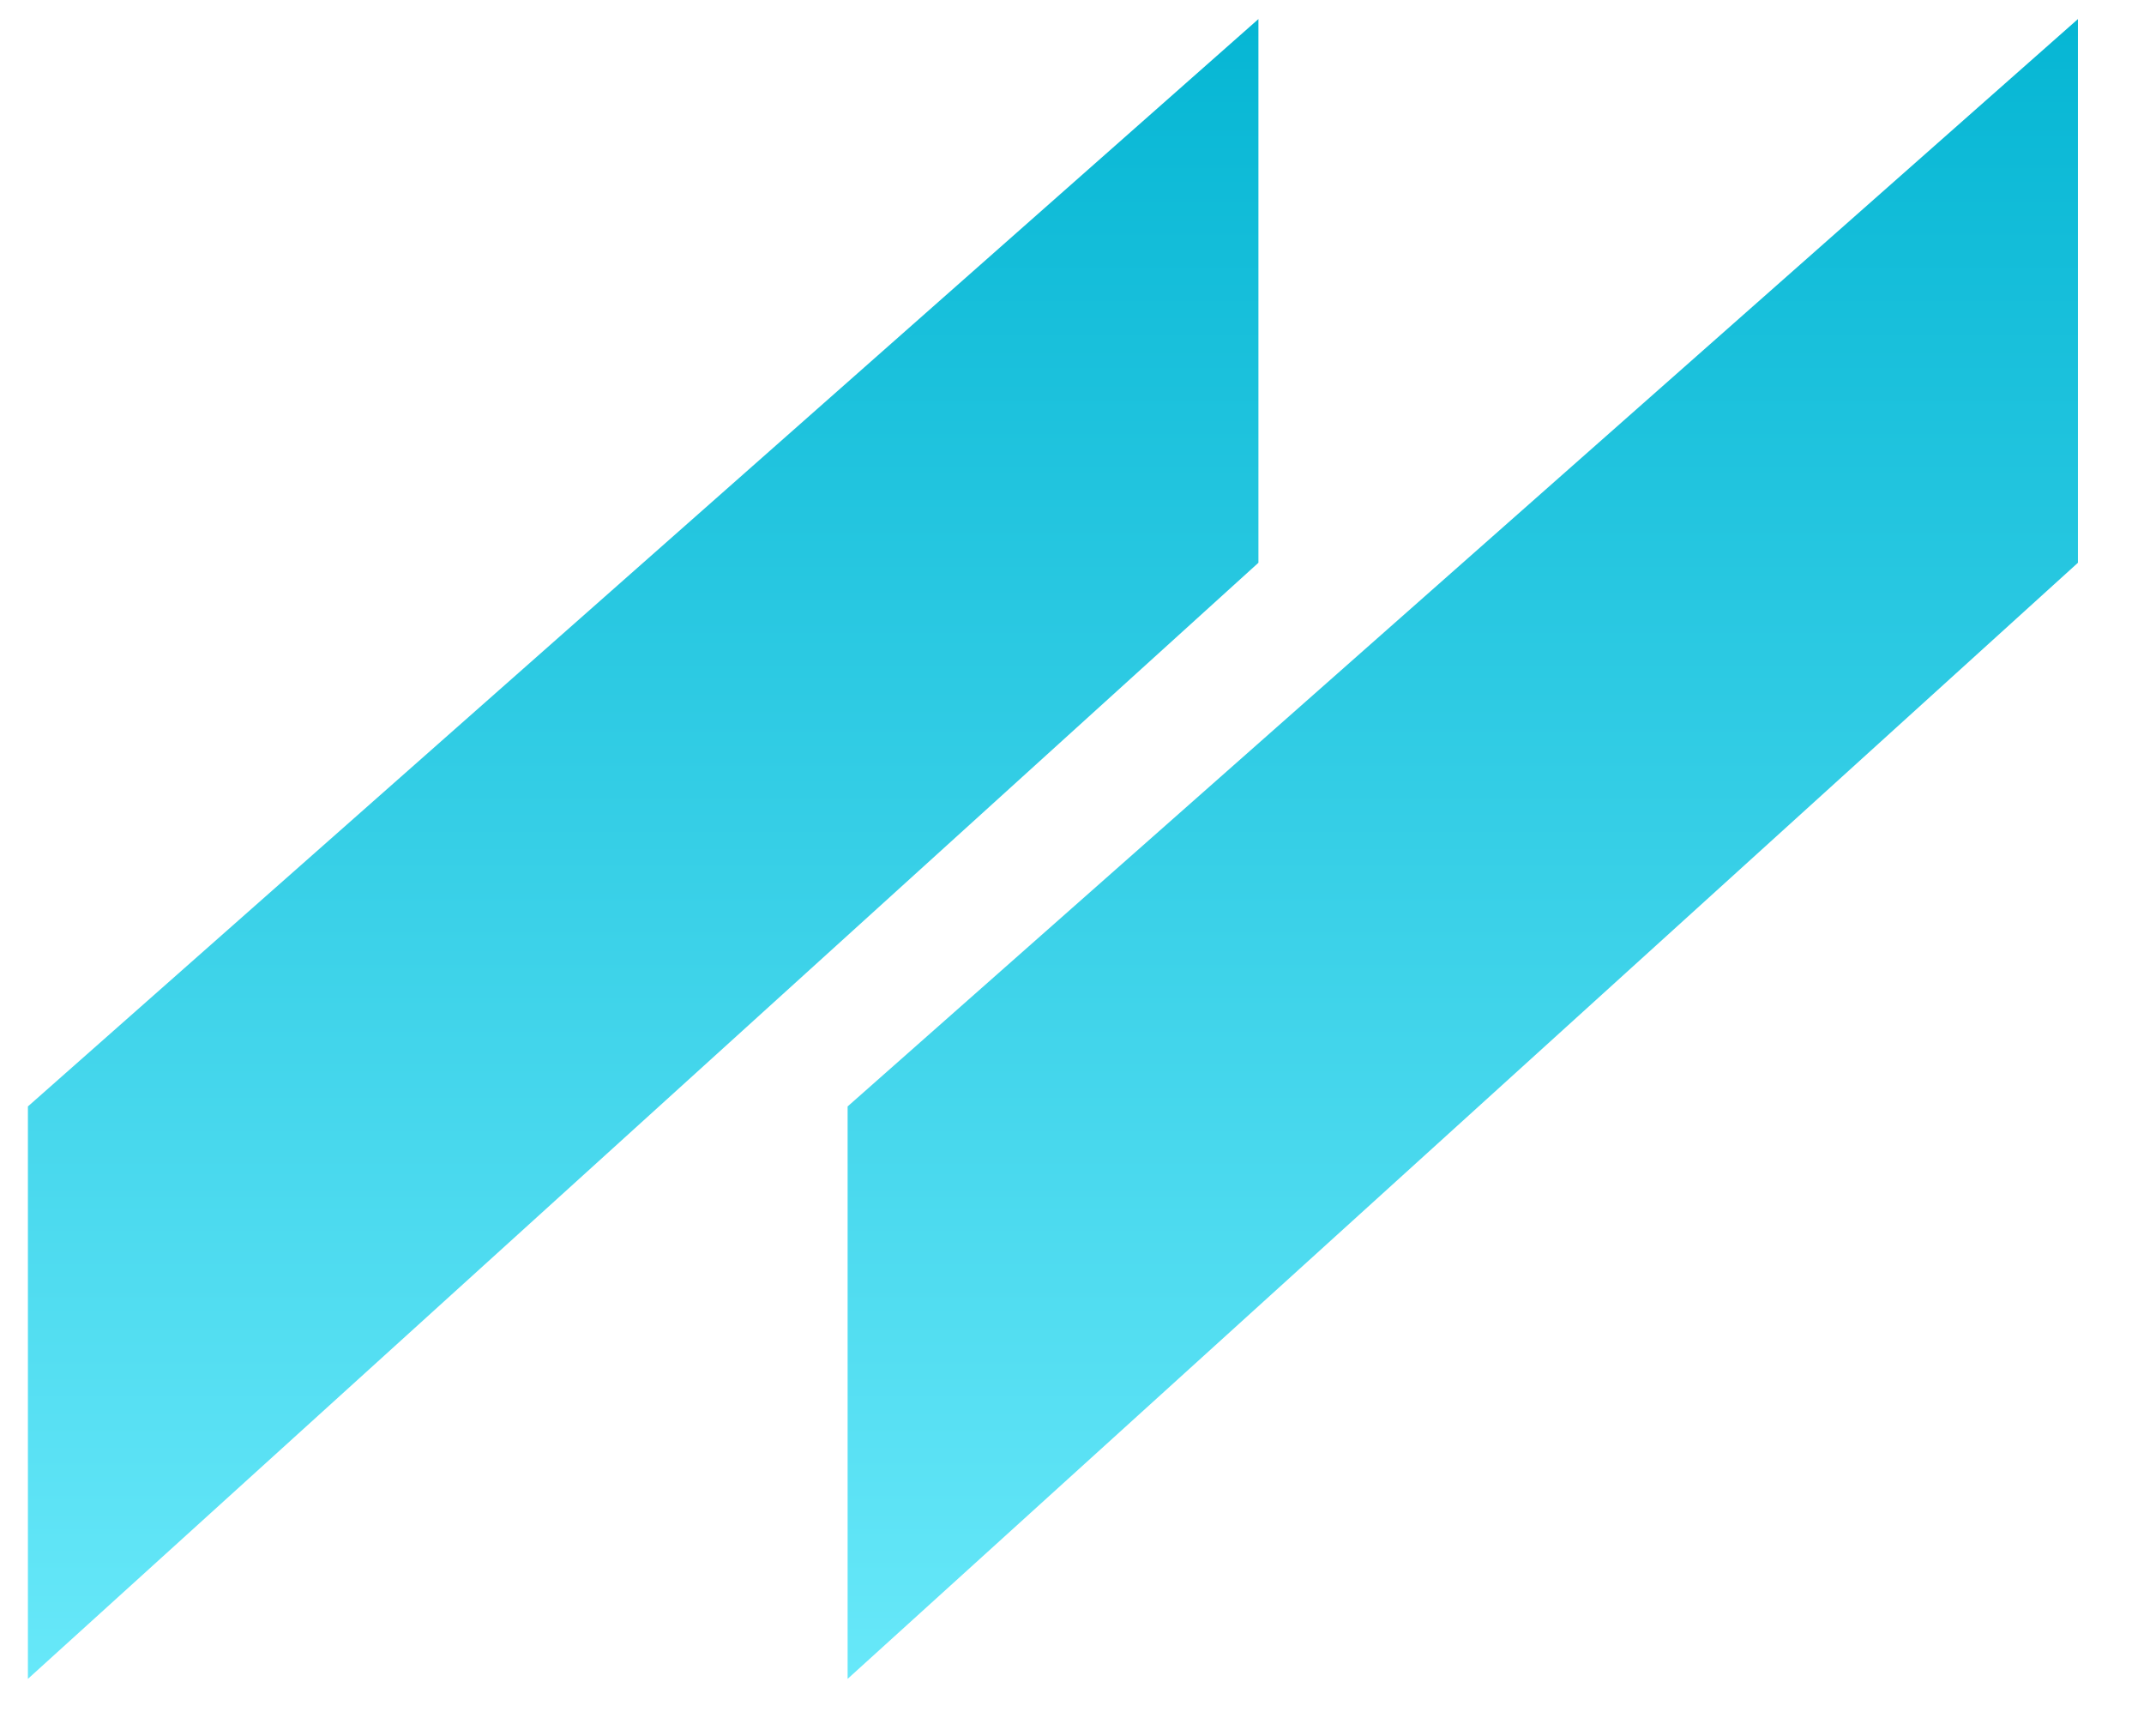
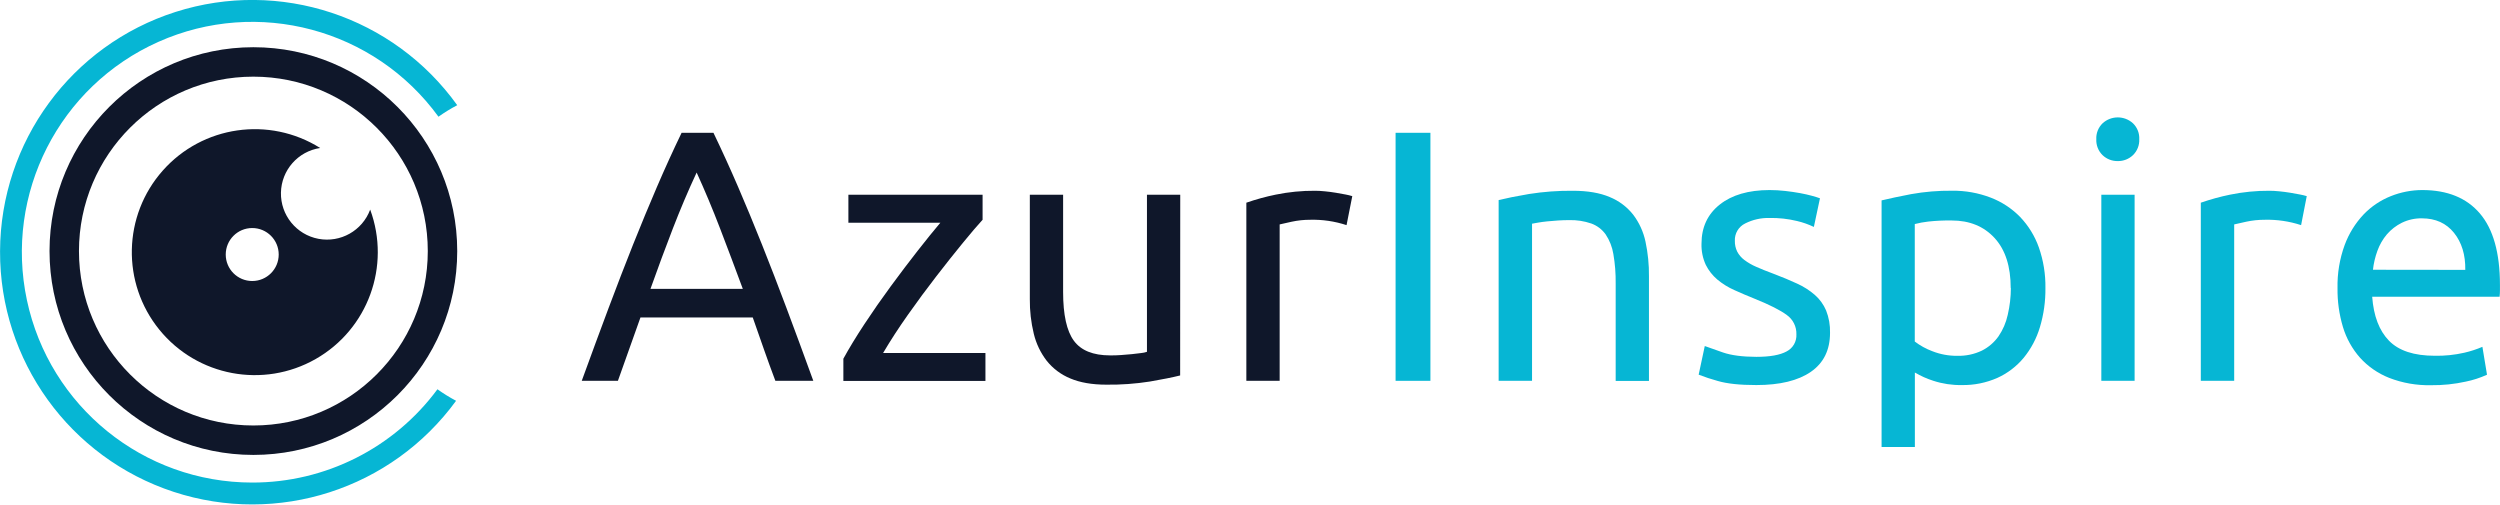
- <svg xmlns="http://www.w3.org/2000/svg" xmlns:xlink="http://www.w3.org/1999/xlink" version="1.1" preserveAspectRatio="xMidYMid meet" viewBox="344.564 330.278 111.737 91.218" width="53.87" height="43.61">
+ <svg xmlns="http://www.w3.org/2000/svg" id="azurinspire-logo" data-name="AzurInspire Logo" viewBox="0 0 1085.35 219" height="50">
  <defs>
-     <path d="M453.3 331.28L453.3 359.85L388.64 418.5L388.64 388.42L453.3 331.28Z" id="aFZf6T5ED" />
-     <linearGradient id="gradientb2ThqnP5Op" gradientUnits="userSpaceOnUse" x1="420.97" y1="331.28" x2="420.97" y2="418.5">
-       <stop style="stop-color: #06b6d4;stop-opacity: 1" offset="0%" />
-       <stop style="stop-color: #67e8f9;stop-opacity: 1" offset="100%" />
-     </linearGradient>
-     <path d="M410.23 331.28L410.23 359.85L345.56 418.5L345.56 388.42L410.23 331.28Z" id="a9fehgwfM" />
-     <linearGradient id="gradientk1wNV9Ostb" gradientUnits="userSpaceOnUse" x1="377.89" y1="331.28" x2="377.89" y2="418.5">
-       <stop style="stop-color: #06b6d4;stop-opacity: 1" offset="0%" />
-       <stop style="stop-color: #67e8f9;stop-opacity: 1" offset="100%" />
-     </linearGradient>
+     <style>.cls-1{fill:#0f172a;}.cls-2{fill:#06b6d4;}</style>
  </defs>
-   <g>
-     <g>
-       <use xlink:href="#aFZf6T5ED" opacity="1" fill="url(#gradientb2ThqnP5Op)" />
-     </g>
-     <g>
-       <use xlink:href="#a9fehgwfM" opacity="1" fill="url(#gradientk1wNV9Ostb)" />
-     </g>
-   </g>
+   <path class="cls-1" d="M354.62,183.33q-2.64-7-5-13.75t-4.82-13.76H296.05l-9.79,27.51h-15.7q6.22-17.1,11.66-31.62t10.64-27.58q5.2-13,10.33-24.94t10.72-23.54h13.83q5.6,11.66,10.72,23.54t10.33,24.94q5.2,13.05,10.65,27.58t11.65,31.62ZM340.48,143.4q-5-13.53-9.86-26.19T320.44,92.9q-5.44,11.66-10.33,24.31T300.4,143.4Z" transform="translate(-18 -18)" />
+   <path class="cls-1" d="M444.58,113.41q-3.27,3.57-8.62,10.1T424.46,138q-6.13,7.92-12.27,16.62t-10.8,16.63h44.43v12.12H384.14v-9.64q3.74-6.83,9.17-15.07t11.42-16.39q6-8.16,11.65-15.38t9.87-12.2H386.32V102.53h58.26Z" transform="translate(-18 -18)" />
+   <path class="cls-1" d="M530.35,181c-3.32.83-7.69,1.7-13.13,2.64A113.17,113.17,0,0,1,498.34,185q-9.33,0-15.69-2.71a25.37,25.37,0,0,1-10.26-7.7,31.16,31.16,0,0,1-5.59-11.73,61.07,61.07,0,0,1-1.71-15V102.53h14.45v42.26q0,14.78,4.66,21.13t15.69,6.37c1.56,0,3.16,0,4.82-.15s3.21-.23,4.66-.39,2.77-.31,4-.47a11.34,11.34,0,0,0,2.57-.54V102.53h14.45Z" transform="translate(-18 -18)" />
+   <path class="cls-1" d="M588.92,100.82c1.24,0,2.67.08,4.27.24s3.19.36,4.74.62,3,.52,4.28.77a28.15,28.15,0,0,1,2.87.7l-2.49,12.59a46.79,46.79,0,0,0-15.84-2.33,37.84,37.84,0,0,0-8,.85q-4,.85-5.2,1.17v67.9H559.09V106a98.9,98.9,0,0,1,12.74-3.5A82.31,82.31,0,0,1,588.92,100.82Z" transform="translate(-18 -18)" />
+   <path class="cls-2" d="M623.88,75.65H639V183.33H623.88Z" transform="translate(-18 -18)" />
+   <path class="cls-2" d="M668.62,104.86c3.32-.82,7.72-1.71,13.21-2.64a114.52,114.52,0,0,1,19-1.4q9.63,0,16,2.72A25,25,0,0,1,727,111.16a29.45,29.45,0,0,1,5.37,11.73A68.42,68.42,0,0,1,733.88,138v45.37H719.43V141.06a69.34,69.34,0,0,0-1-12.74,21.5,21.5,0,0,0-3.34-8.54,13.22,13.22,0,0,0-6.22-4.74,27.38,27.38,0,0,0-9.63-1.48c-1.55,0-3.16.06-4.81.16s-3.24.23-4.74.39-2.85.33-4,.54l-2.57.47v68.21H668.62Z" transform="translate(-18 -18)" />
+   <path class="cls-2" d="M780.49,172.92q8.85,0,13.13-2.34a7.86,7.86,0,0,0,4.27-7.45,9.91,9.91,0,0,0-4.19-8.39q-4.2-3.11-13.83-7c-3.11-1.25-6.09-2.51-8.94-3.81a31.13,31.13,0,0,1-7.38-4.58,20.18,20.18,0,0,1-5-6.37,20.41,20.41,0,0,1-1.86-9.17q0-10.72,7.92-17t21.6-6.3a60.15,60.15,0,0,1,6.83.39q3.42.39,6.38.93c2,.37,3.7.76,5.2,1.17s2.67.78,3.5,1.09l-2.65,12.43a36.05,36.05,0,0,0-7.3-2.57,47.1,47.1,0,0,0-12-1.32A22.19,22.19,0,0,0,775.67,115a8,8,0,0,0-4.5,7.54,10.21,10.21,0,0,0,1,4.66,10.87,10.87,0,0,0,3.1,3.65,25.48,25.48,0,0,0,5.21,3c2.07.93,4.56,1.92,7.46,3q5.74,2.17,10.25,4.27a31.8,31.8,0,0,1,7.69,4.9,18.77,18.77,0,0,1,4.9,6.75,24.55,24.55,0,0,1,1.71,9.72q0,11.18-8.32,16.93t-23.69,5.75q-10.72,0-16.78-1.79a85,85,0,0,1-8.24-2.72l2.65-12.43q2.48.94,7.92,2.8T780.49,172.92Z" transform="translate(-18 -18)" />
+   <path class="cls-2" d="M906,143.08A56.8,56.8,0,0,1,903.62,160a38.35,38.35,0,0,1-7.07,13.36,32.08,32.08,0,0,1-11.42,8.7,36.63,36.63,0,0,1-15.46,3.11,37.6,37.6,0,0,1-12.35-1.86,39.36,39.36,0,0,1-8-3.58v32.32H834.87V105q5.13-1.24,12.82-2.72a95.43,95.43,0,0,1,17.79-1.48,45.24,45.24,0,0,1,16.78,3A35.79,35.79,0,0,1,895,112.17a37.1,37.1,0,0,1,8.16,13.28A51.14,51.14,0,0,1,906,143.08Zm-15.07,0q0-14.13-7-21.75t-18.65-7.61a83,83,0,0,0-10.17.47,41.49,41.49,0,0,0-5.83,1.08v51a29.58,29.58,0,0,0,7.61,4.2,28.59,28.59,0,0,0,10.88,2,23.25,23.25,0,0,0,10.64-2.25,19.62,19.62,0,0,0,7.23-6.22,26.56,26.56,0,0,0,4-9.32A51.66,51.66,0,0,0,891,143.08Z" transform="translate(-18 -18)" />
+   <path class="cls-2" d="M937.41,87.93a9.26,9.26,0,0,1-6.6-2.57,9.05,9.05,0,0,1-2.72-6.91,9,9,0,0,1,2.72-6.91,9.77,9.77,0,0,1,13.21,0,9,9,0,0,1,2.72,6.91A9.05,9.05,0,0,1,944,85.36,9.3,9.3,0,0,1,937.41,87.93Zm7.31,95.4H930.27v-80.8h14.45Z" transform="translate(-18 -18)" />
+   <path class="cls-2" d="M1003.29,100.82c1.24,0,2.67.08,4.27.24s3.19.36,4.74.62,3,.52,4.27.77a27.81,27.81,0,0,1,2.88.7L1017,115.74a46.8,46.8,0,0,0-15.85-2.33,37.82,37.82,0,0,0-8,.85q-4,.85-5.2,1.17v67.9H973.46V106a98.9,98.9,0,0,1,12.74-3.5A82.31,82.31,0,0,1,1003.29,100.82Z" transform="translate(-18 -18)" />
+   <path class="cls-2" d="M1032.81,143.08a51.43,51.43,0,0,1,3.11-18.72,39.06,39.06,0,0,1,8.23-13.28,33.57,33.57,0,0,1,11.81-7.93,36.88,36.88,0,0,1,13.67-2.64q16.32,0,25,10.18t8.7,31v2.4a22.51,22.51,0,0,1-.16,2.72h-55.31q.93,12.58,7.3,19.11t19.89,6.53a53.07,53.07,0,0,0,12.82-1.32,46,46,0,0,0,7.84-2.56l2,12.11a42.62,42.62,0,0,1-9.24,3,66,66,0,0,1-15,1.55,47.44,47.44,0,0,1-18.26-3.19,33.92,33.92,0,0,1-12.66-8.77,35.68,35.68,0,0,1-7.38-13.29A56,56,0,0,1,1032.81,143.08Zm55.47-7.92q.15-9.8-4.9-16.08t-13.9-6.29a19.11,19.11,0,0,0-8.78,1.94,20.78,20.78,0,0,0-6.45,5,23.3,23.3,0,0,0-4.12,7.15,35.31,35.31,0,0,0-1.94,8.23Z" transform="translate(-18 -18)" />
+   <path class="cls-2" d="M127.5,227.5A100,100,0,1,1,208.36,68.67a71,71,0,0,1,8.14-5A109.5,109.5,0,1,0,216,192a72.33,72.33,0,0,1-8.09-5A99.84,99.84,0,0,1,127.5,227.5Z" transform="translate(-18 -18)" />
+   <path class="cls-1" d="M178.71,109A20,20,0,1,1,157,82.25,53.39,53.39,0,1,0,178.71,109ZM127.5,140A11.5,11.5,0,1,1,139,128.5,11.5,11.5,0,0,1,127.5,140Z" transform="translate(-18 -18)" />
+   <path class="cls-1" d="M128,38.5A88.5,88.5,0,1,0,216.5,127,88.5,88.5,0,0,0,128,38.5Zm0,164.22A75.72,75.72,0,1,1,203.72,127,75.72,75.72,0,0,1,128,202.72Z" transform="translate(-18 -18)" />
</svg>
